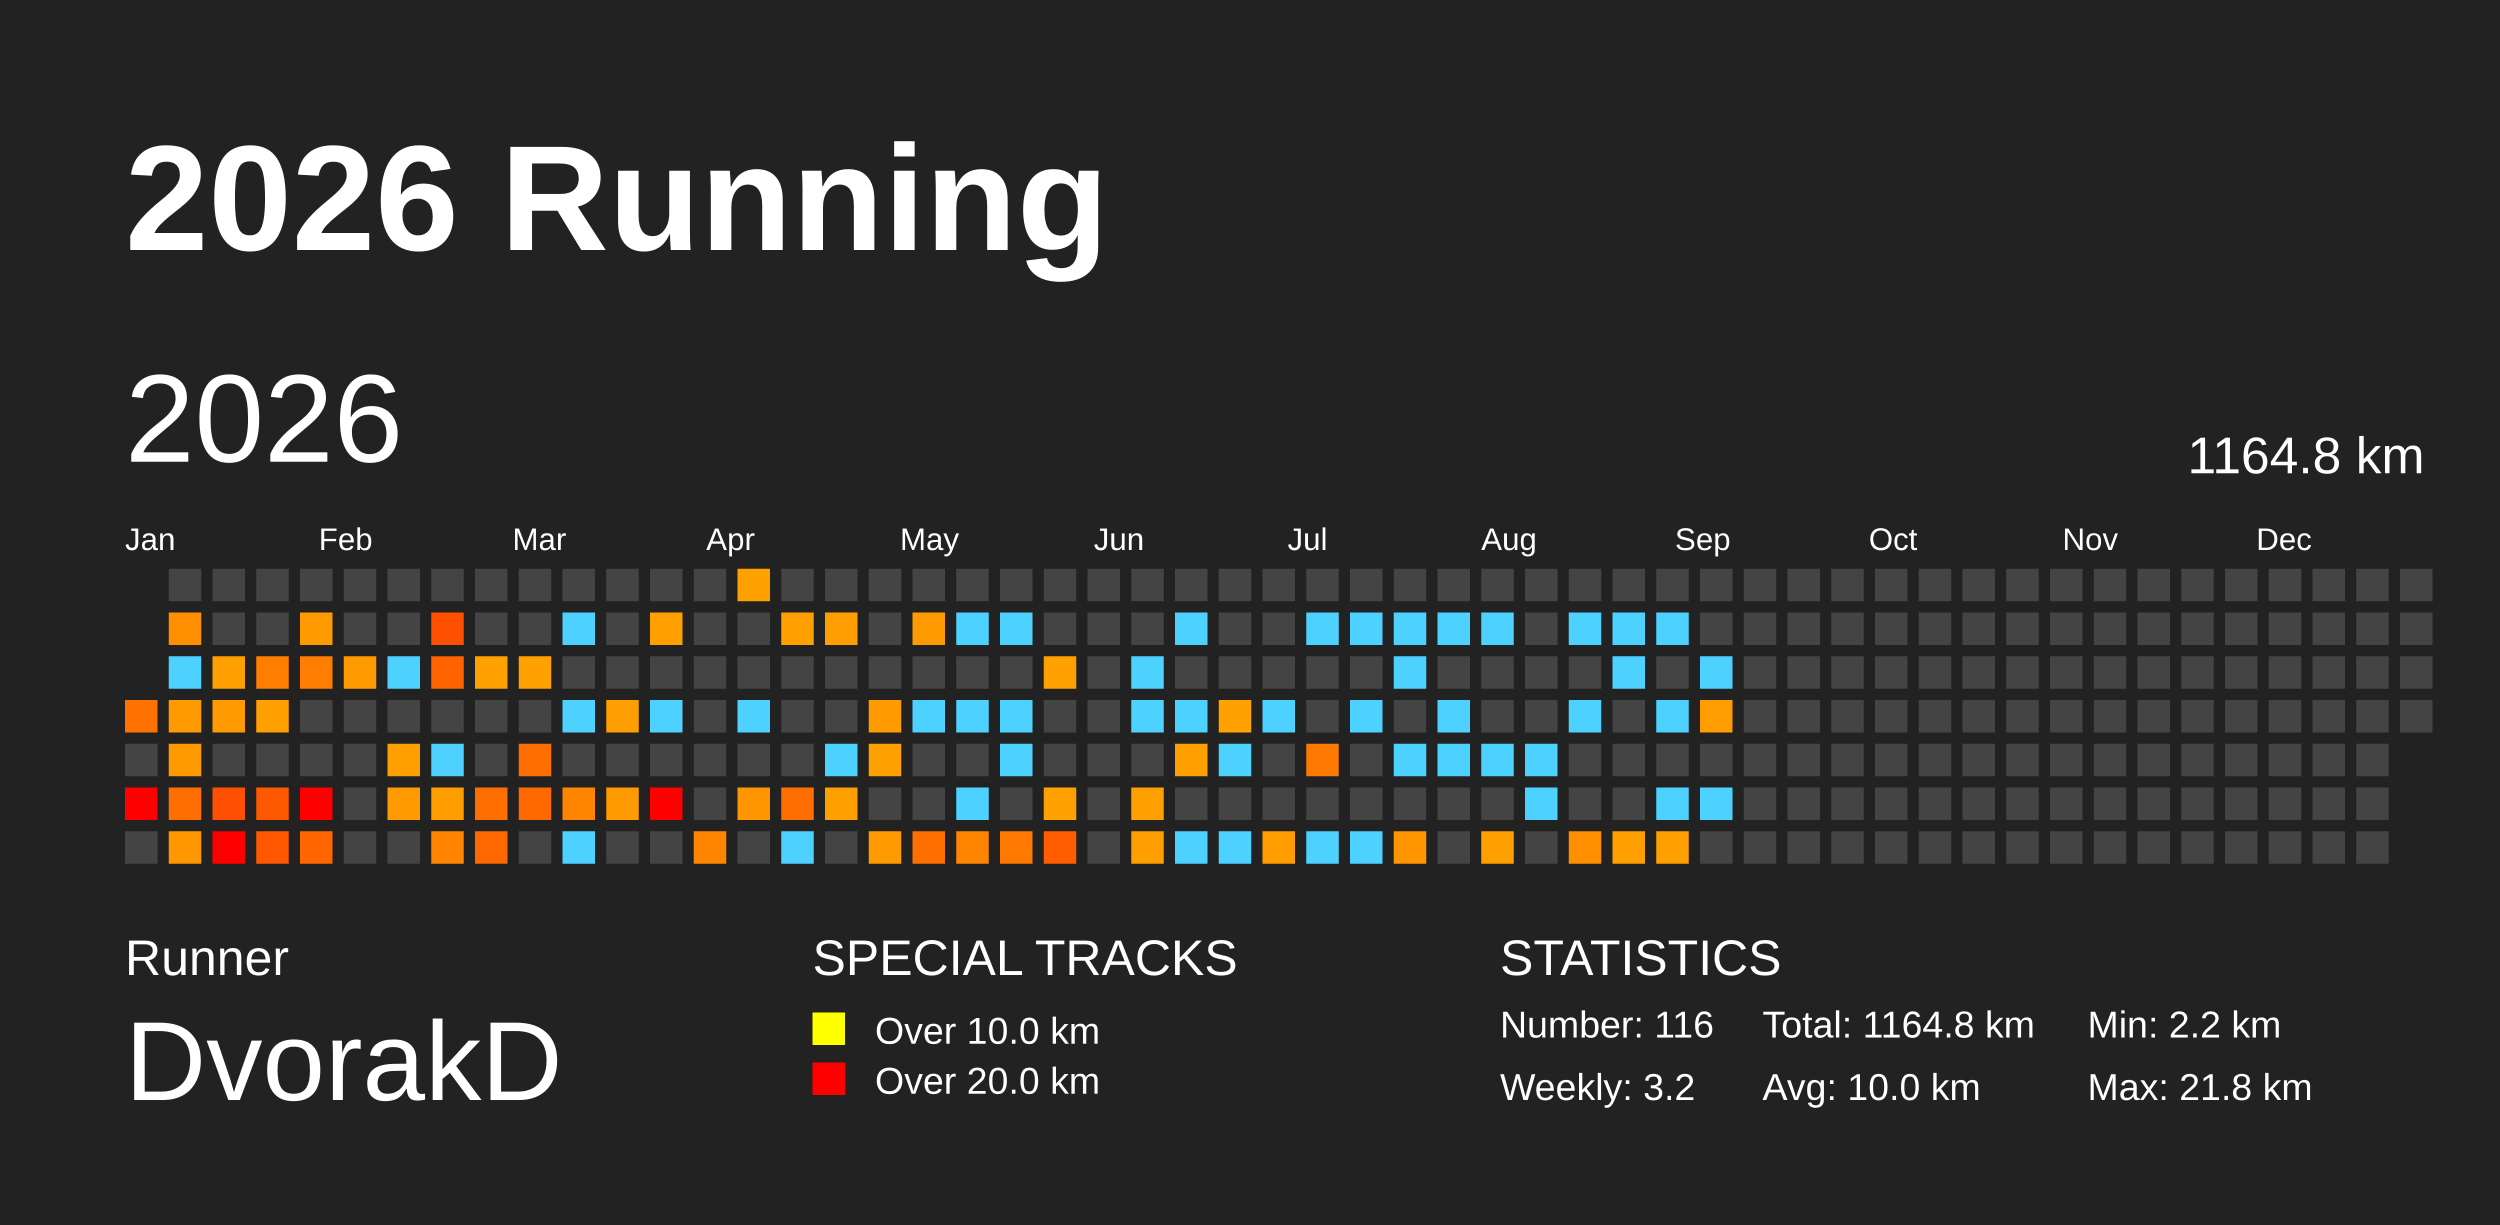
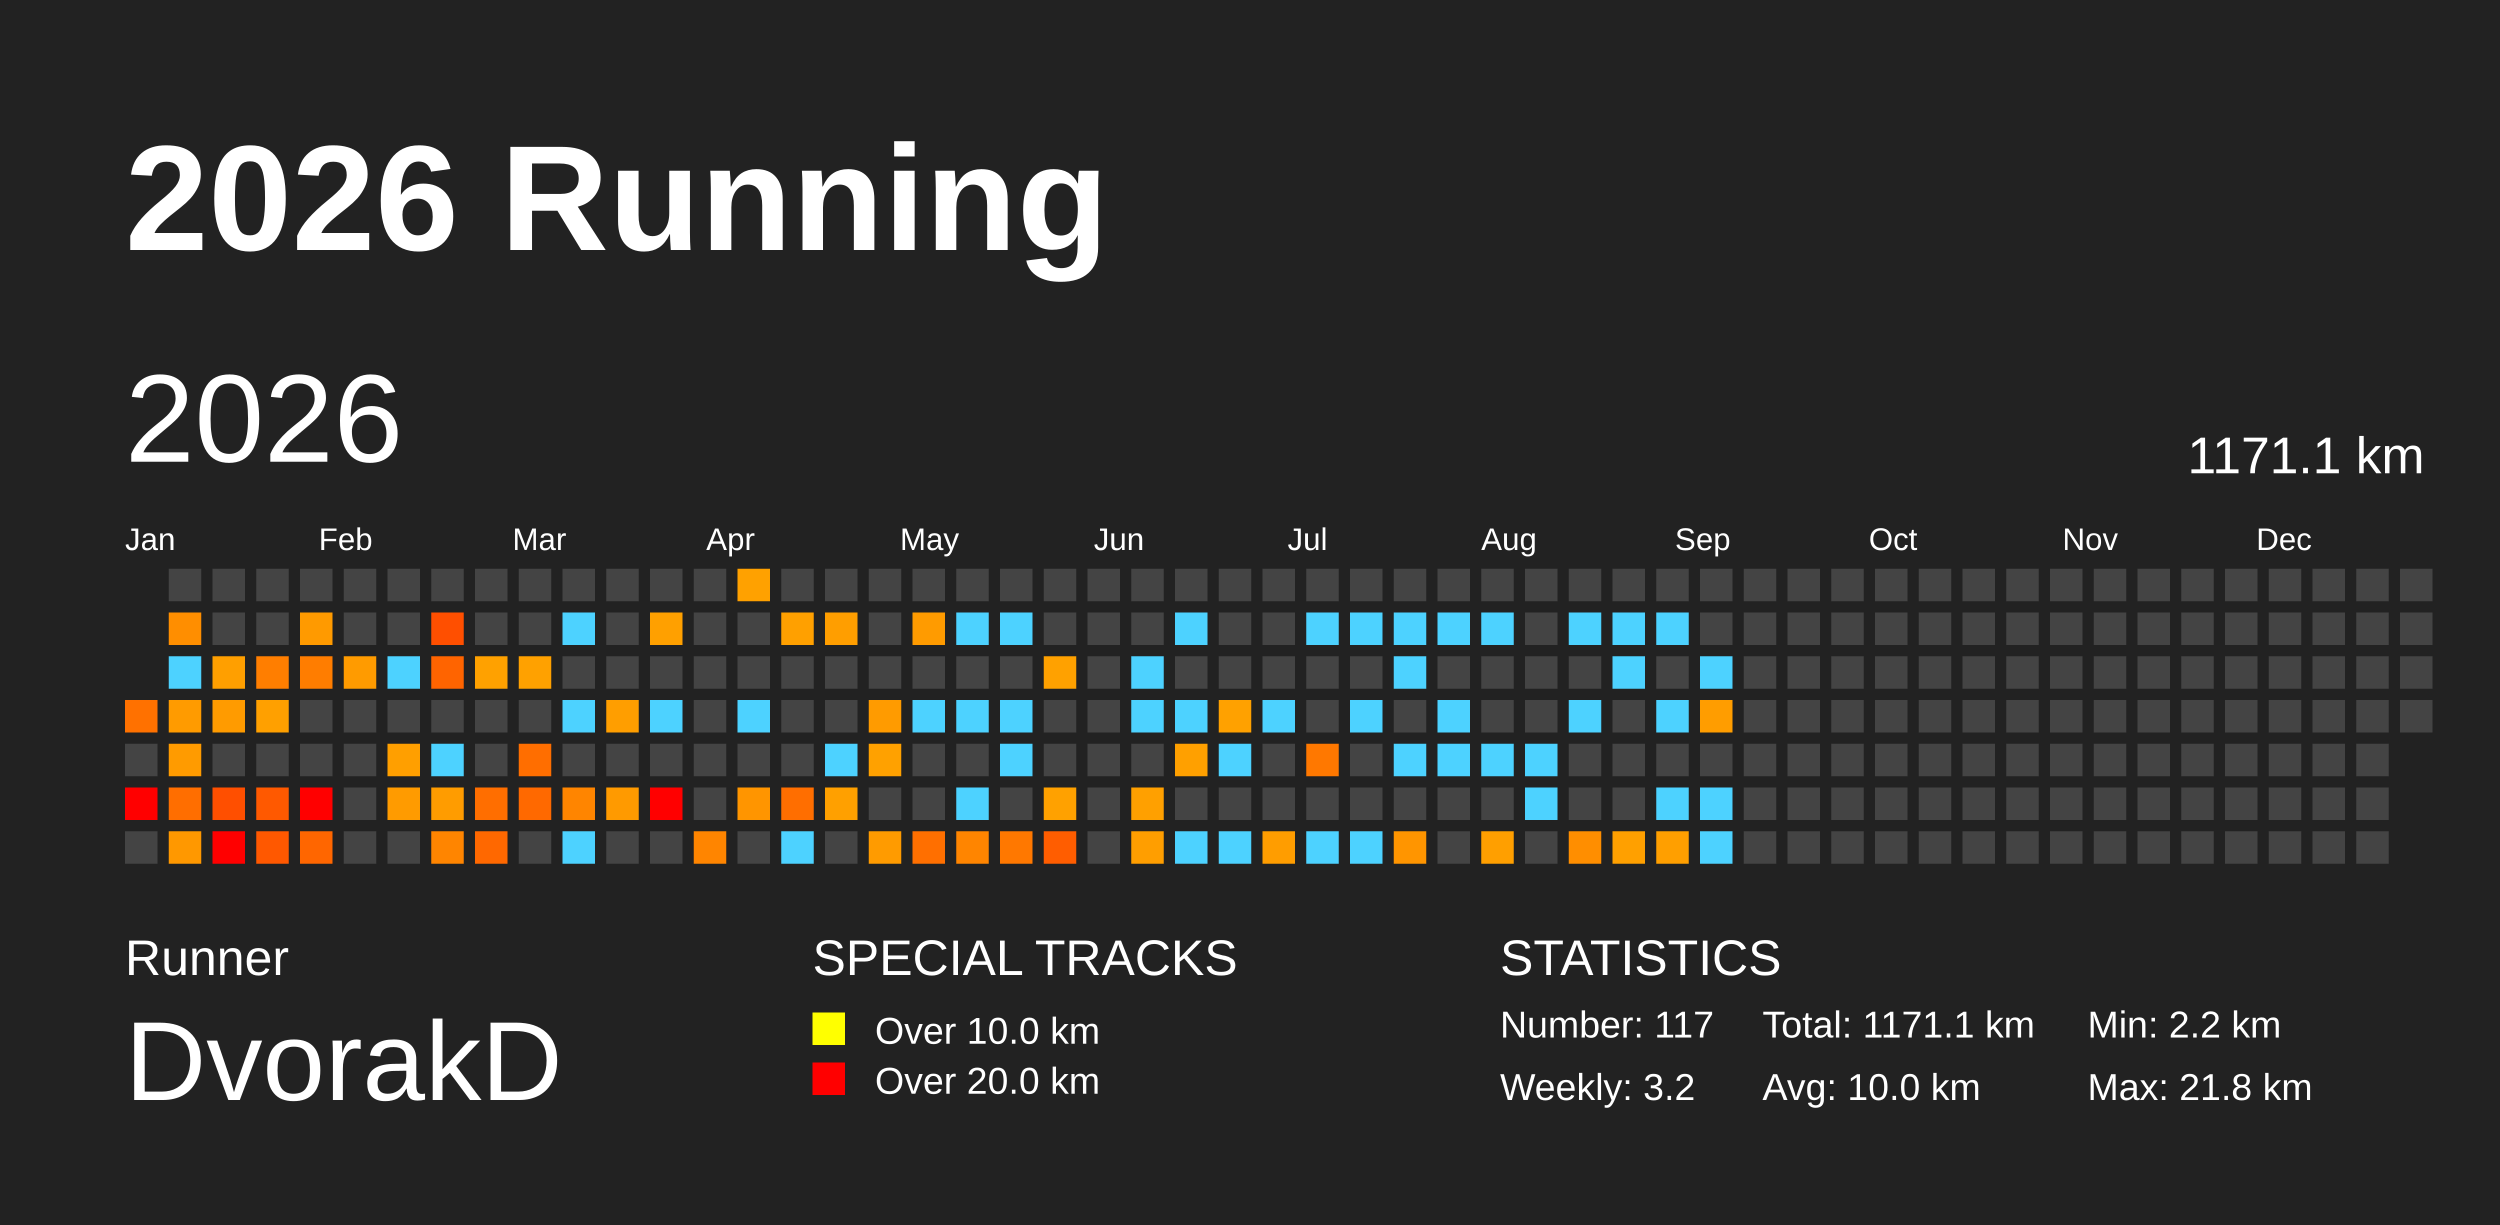
<svg xmlns="http://www.w3.org/2000/svg" baseProfile="full" height="98mm" version="1.1" viewBox="0,0,200,98" width="200mm">
  <defs />
  <rect fill="#222222" height="98" width="200" x="0" y="0" />
  <text fill="#FFFFFF" style="font-size:12px; font-family:Arial; font-weight:bold;" x="10" y="20">2026 Running</text>
  <text fill="#FFFFFF" style="font-size:4px; font-family:Arial" x="10" y="78">Runner</text>
  <text fill="#FFFFFF" style="font-size:9px; font-family:Arial" x="10" y="88">DvorakD</text>
  <text fill="#FFFFFF" style="font-size:4px; font-family:Arial" x="65" y="78">SPECIAL TRACKS</text>
  <rect fill="yellow" height="2.6" width="2.6" x="65" y="81" />
  <text fill="#FFFFFF" style="font-size:3px; font-family:Arial" x="70" y="83.5">Over 10.0 km</text>
  <rect fill="red" height="2.6" width="2.6" x="65" y="85" />
  <text fill="#FFFFFF" style="font-size:3px; font-family:Arial" x="70" y="87.5">Over 20.0 km</text>
  <text fill="#FFFFFF" style="font-size:4px; font-family:Arial" x="120" y="78">STATISTICS</text>
-   <text fill="#FFFFFF" style="font-size:3px; font-family:Arial" x="120" y="83">Number: 116</text>
+   <text fill="#FFFFFF" style="font-size:3px; font-family:Arial" x="120" y="83">Number: 117</text>
  <text fill="#FFFFFF" style="font-size:3px; font-family:Arial" x="120" y="88">Weekly: 3.2</text>
-   <text fill="#FFFFFF" style="font-size:3px; font-family:Arial" x="141" y="83">Total: 1164.8 km</text>
+   <text fill="#FFFFFF" style="font-size:3px; font-family:Arial" x="141" y="83">Total: 1171.1 km</text>
  <text fill="#FFFFFF" style="font-size:3px; font-family:Arial" x="141" y="88">Avg: 10.0 km</text>
  <text fill="#FFFFFF" style="font-size:3px; font-family:Arial" x="167" y="83">Min: 2.2 km</text>
  <text fill="#FFFFFF" style="font-size:3px; font-family:Arial" x="167" y="88">Max: 21.8 km</text>
  <text dominant-baseline="hanging" fill="#FFFFFF" style="font-size:10.0px; font-family:Arial;" x="10" y="30">2026</text>
-   <text dominant-baseline="hanging" fill="#FFFFFF" style="font-size:4.125px; font-family:Arial;" x="175" y="35">1164.8 km</text>
+   <text dominant-baseline="hanging" fill="#FFFFFF" style="font-size:4.125px; font-family:Arial;" x="175" y="35">1171.1 km</text>
  <text fill="#FFFFFF" style="font-size:2.5px; font-family:Arial" x="10.0" y="44">Jan</text>
  <text fill="#FFFFFF" style="font-size:2.5px; font-family:Arial" x="25.5" y="44">Feb</text>
  <text fill="#FFFFFF" style="font-size:2.5px; font-family:Arial" x="41.0" y="44">Mar</text>
  <text fill="#FFFFFF" style="font-size:2.5px; font-family:Arial" x="56.5" y="44">Apr</text>
  <text fill="#FFFFFF" style="font-size:2.5px; font-family:Arial" x="72.0" y="44">May</text>
  <text fill="#FFFFFF" style="font-size:2.5px; font-family:Arial" x="87.5" y="44">Jun</text>
  <text fill="#FFFFFF" style="font-size:2.5px; font-family:Arial" x="103.0" y="44">Jul</text>
  <text fill="#FFFFFF" style="font-size:2.5px; font-family:Arial" x="118.5" y="44">Aug</text>
  <text fill="#FFFFFF" style="font-size:2.5px; font-family:Arial" x="134.0" y="44">Sep</text>
  <text fill="#FFFFFF" style="font-size:2.5px; font-family:Arial" x="149.5" y="44">Oct</text>
  <text fill="#FFFFFF" style="font-size:2.5px; font-family:Arial" x="165.0" y="44">Nov</text>
  <text fill="#FFFFFF" style="font-size:2.5px; font-family:Arial" x="180.5" y="44">Dec</text>
  <rect fill="#ff7100" height="2.6" width="2.6" x="10.0" y="56.0" />
  <rect fill="#444444" height="2.6" width="2.6" x="10.0" y="59.5" />
  <rect fill="red" height="2.6" width="2.6" x="10.0" y="63.0" />
  <rect fill="#444444" height="2.6" width="2.6" x="10.0" y="66.5" />
  <rect fill="#444444" height="2.6" width="2.6" x="13.5" y="45.5" />
  <rect fill="#ff8e00" height="2.6" width="2.6" x="13.5" y="49.0" />
  <rect fill="#4dd2ff" height="2.6" width="2.6" x="13.5" y="52.5" />
  <rect fill="#ff9b00" height="2.6" width="2.6" x="13.5" y="56.0" />
  <rect fill="#ff9b00" height="2.6" width="2.6" x="13.5" y="59.5" />
  <rect fill="#ff6e00" height="2.6" width="2.6" x="13.5" y="63.0" />
  <rect fill="#ff9800" height="2.6" width="2.6" x="13.5" y="66.5" />
  <rect fill="#444444" height="2.6" width="2.6" x="17.0" y="45.5" />
  <rect fill="#444444" height="2.6" width="2.6" x="17.0" y="49.0" />
  <rect fill="#ff9f00" height="2.6" width="2.6" x="17.0" y="52.5" />
  <rect fill="#ff9b00" height="2.6" width="2.6" x="17.0" y="56.0" />
  <rect fill="#444444" height="2.6" width="2.6" x="17.0" y="59.5" />
  <rect fill="#ff4f00" height="2.6" width="2.6" x="17.0" y="63.0" />
  <rect fill="red" height="2.6" width="2.6" x="17.0" y="66.5" />
  <rect fill="#444444" height="2.6" width="2.6" x="20.5" y="45.5" />
  <rect fill="#444444" height="2.6" width="2.6" x="20.5" y="49.0" />
  <rect fill="#ff7e00" height="2.6" width="2.6" x="20.5" y="52.5" />
  <rect fill="#ffa000" height="2.6" width="2.6" x="20.5" y="56.0" />
  <rect fill="#444444" height="2.6" width="2.6" x="20.5" y="59.5" />
  <rect fill="#ff5900" height="2.6" width="2.6" x="20.5" y="63.0" />
  <rect fill="#ff5800" height="2.6" width="2.6" x="20.5" y="66.5" />
  <rect fill="#444444" height="2.6" width="2.6" x="24.0" y="45.5" />
  <rect fill="#ff9a00" height="2.6" width="2.6" x="24.0" y="49.0" />
  <rect fill="#ff7d00" height="2.6" width="2.6" x="24.0" y="52.5" />
  <rect fill="#444444" height="2.6" width="2.6" x="24.0" y="56.0" />
  <rect fill="#444444" height="2.6" width="2.6" x="24.0" y="59.5" />
  <rect fill="red" height="2.6" width="2.6" x="24.0" y="63.0" />
  <rect fill="#ff6600" height="2.6" width="2.6" x="24.0" y="66.5" />
  <rect fill="#444444" height="2.6" width="2.6" x="27.5" y="45.5" />
  <rect fill="#444444" height="2.6" width="2.6" x="27.5" y="49.0" />
  <rect fill="#ff9b00" height="2.6" width="2.6" x="27.5" y="52.5" />
  <rect fill="#444444" height="2.6" width="2.6" x="27.5" y="56.0" />
  <rect fill="#444444" height="2.6" width="2.6" x="27.5" y="59.5" />
  <rect fill="#444444" height="2.6" width="2.6" x="27.5" y="63.0" />
  <rect fill="#444444" height="2.6" width="2.6" x="27.5" y="66.5" />
  <rect fill="#444444" height="2.6" width="2.6" x="31.0" y="45.5" />
  <rect fill="#444444" height="2.6" width="2.6" x="31.0" y="49.0" />
  <rect fill="#4dd2ff" height="2.6" width="2.6" x="31.0" y="52.5" />
  <rect fill="#444444" height="2.6" width="2.6" x="31.0" y="56.0" />
  <rect fill="#ff9f00" height="2.6" width="2.6" x="31.0" y="59.5" />
  <rect fill="#ff9b00" height="2.6" width="2.6" x="31.0" y="63.0" />
  <rect fill="#444444" height="2.6" width="2.6" x="31.0" y="66.5" />
  <rect fill="#444444" height="2.6" width="2.6" x="34.5" y="45.5" />
  <rect fill="#ff4f00" height="2.6" width="2.6" x="34.5" y="49.0" />
  <rect fill="#ff6400" height="2.6" width="2.6" x="34.5" y="52.5" />
  <rect fill="#444444" height="2.6" width="2.6" x="34.5" y="56.0" />
  <rect fill="#4dd2ff" height="2.6" width="2.6" x="34.5" y="59.5" />
  <rect fill="#ff9c00" height="2.6" width="2.6" x="34.5" y="63.0" />
  <rect fill="#ff8500" height="2.6" width="2.6" x="34.5" y="66.5" />
  <rect fill="#444444" height="2.6" width="2.6" x="38.0" y="45.5" />
  <rect fill="#444444" height="2.6" width="2.6" x="38.0" y="49.0" />
  <rect fill="#ffa100" height="2.6" width="2.6" x="38.0" y="52.5" />
  <rect fill="#444444" height="2.6" width="2.6" x="38.0" y="56.0" />
  <rect fill="#444444" height="2.6" width="2.6" x="38.0" y="59.5" />
  <rect fill="#ff6e00" height="2.6" width="2.6" x="38.0" y="63.0" />
  <rect fill="#ff6800" height="2.6" width="2.6" x="38.0" y="66.5" />
  <rect fill="#444444" height="2.6" width="2.6" x="41.5" y="45.5" />
  <rect fill="#444444" height="2.6" width="2.6" x="41.5" y="49.0" />
  <rect fill="#ffa100" height="2.6" width="2.6" x="41.5" y="52.5" />
  <rect fill="#444444" height="2.6" width="2.6" x="41.5" y="56.0" />
  <rect fill="#ff6e00" height="2.6" width="2.6" x="41.5" y="59.5" />
  <rect fill="#ff6900" height="2.6" width="2.6" x="41.5" y="63.0" />
  <rect fill="#444444" height="2.6" width="2.6" x="41.5" y="66.5" />
  <rect fill="#444444" height="2.6" width="2.6" x="45.0" y="45.5" />
  <rect fill="#4dd2ff" height="2.6" width="2.6" x="45.0" y="49.0" />
  <rect fill="#444444" height="2.6" width="2.6" x="45.0" y="52.5" />
  <rect fill="#4dd2ff" height="2.6" width="2.6" x="45.0" y="56.0" />
  <rect fill="#444444" height="2.6" width="2.6" x="45.0" y="59.5" />
  <rect fill="#ff8500" height="2.6" width="2.6" x="45.0" y="63.0" />
  <rect fill="#4dd2ff" height="2.6" width="2.6" x="45.0" y="66.5" />
  <rect fill="#444444" height="2.6" width="2.6" x="48.5" y="45.5" />
  <rect fill="#444444" height="2.6" width="2.6" x="48.5" y="49.0" />
  <rect fill="#444444" height="2.6" width="2.6" x="48.5" y="52.5" />
  <rect fill="#ff9e00" height="2.6" width="2.6" x="48.5" y="56.0" />
  <rect fill="#444444" height="2.6" width="2.6" x="48.5" y="59.5" />
  <rect fill="#ff9a00" height="2.6" width="2.6" x="48.5" y="63.0" />
  <rect fill="#444444" height="2.6" width="2.6" x="48.5" y="66.5" />
  <rect fill="#444444" height="2.6" width="2.6" x="52.0" y="45.5" />
  <rect fill="#ffa000" height="2.6" width="2.6" x="52.0" y="49.0" />
  <rect fill="#444444" height="2.6" width="2.6" x="52.0" y="52.5" />
  <rect fill="#4dd2ff" height="2.6" width="2.6" x="52.0" y="56.0" />
  <rect fill="#444444" height="2.6" width="2.6" x="52.0" y="59.5" />
  <rect fill="red" height="2.6" width="2.6" x="52.0" y="63.0" />
  <rect fill="#444444" height="2.6" width="2.6" x="52.0" y="66.5" />
  <rect fill="#444444" height="2.6" width="2.6" x="55.5" y="45.5" />
  <rect fill="#444444" height="2.6" width="2.6" x="55.5" y="49.0" />
  <rect fill="#444444" height="2.6" width="2.6" x="55.5" y="52.5" />
  <rect fill="#444444" height="2.6" width="2.6" x="55.5" y="56.0" />
  <rect fill="#444444" height="2.6" width="2.6" x="55.5" y="59.5" />
  <rect fill="#444444" height="2.6" width="2.6" x="55.5" y="63.0" />
  <rect fill="#ff8500" height="2.6" width="2.6" x="55.5" y="66.5" />
  <rect fill="#ffa100" height="2.6" width="2.6" x="59.0" y="45.5" />
  <rect fill="#444444" height="2.6" width="2.6" x="59.0" y="49.0" />
  <rect fill="#444444" height="2.6" width="2.6" x="59.0" y="52.5" />
  <rect fill="#4dd2ff" height="2.6" width="2.6" x="59.0" y="56.0" />
  <rect fill="#444444" height="2.6" width="2.6" x="59.0" y="59.5" />
  <rect fill="#ff9500" height="2.6" width="2.6" x="59.0" y="63.0" />
  <rect fill="#444444" height="2.6" width="2.6" x="59.0" y="66.5" />
  <rect fill="#444444" height="2.6" width="2.6" x="62.5" y="45.5" />
  <rect fill="#ffa000" height="2.6" width="2.6" x="62.5" y="49.0" />
  <rect fill="#444444" height="2.6" width="2.6" x="62.5" y="52.5" />
  <rect fill="#444444" height="2.6" width="2.6" x="62.5" y="56.0" />
  <rect fill="#444444" height="2.6" width="2.6" x="62.5" y="59.5" />
  <rect fill="#ff6e00" height="2.6" width="2.6" x="62.5" y="63.0" />
  <rect fill="#4dd2ff" height="2.6" width="2.6" x="62.5" y="66.5" />
  <rect fill="#444444" height="2.6" width="2.6" x="66.0" y="45.5" />
  <rect fill="#ff9e00" height="2.6" width="2.6" x="66.0" y="49.0" />
  <rect fill="#444444" height="2.6" width="2.6" x="66.0" y="52.5" />
  <rect fill="#444444" height="2.6" width="2.6" x="66.0" y="56.0" />
  <rect fill="#4dd2ff" height="2.6" width="2.6" x="66.0" y="59.5" />
  <rect fill="#ffa000" height="2.6" width="2.6" x="66.0" y="63.0" />
  <rect fill="#444444" height="2.6" width="2.6" x="66.0" y="66.5" />
  <rect fill="#444444" height="2.6" width="2.6" x="69.5" y="45.5" />
  <rect fill="#444444" height="2.6" width="2.6" x="69.5" y="49.0" />
  <rect fill="#444444" height="2.6" width="2.6" x="69.5" y="52.5" />
  <rect fill="#ff9b00" height="2.6" width="2.6" x="69.5" y="56.0" />
  <rect fill="#ffa100" height="2.6" width="2.6" x="69.5" y="59.5" />
  <rect fill="#444444" height="2.6" width="2.6" x="69.5" y="63.0" />
  <rect fill="#ff9b00" height="2.6" width="2.6" x="69.5" y="66.5" />
  <rect fill="#444444" height="2.6" width="2.6" x="73.0" y="45.5" />
  <rect fill="#ff9b00" height="2.6" width="2.6" x="73.0" y="49.0" />
  <rect fill="#444444" height="2.6" width="2.6" x="73.0" y="52.5" />
  <rect fill="#4dd2ff" height="2.6" width="2.6" x="73.0" y="56.0" />
  <rect fill="#444444" height="2.6" width="2.6" x="73.0" y="59.5" />
  <rect fill="#444444" height="2.6" width="2.6" x="73.0" y="63.0" />
  <rect fill="#ff6f00" height="2.6" width="2.6" x="73.0" y="66.5" />
  <rect fill="#444444" height="2.6" width="2.6" x="76.5" y="45.5" />
  <rect fill="#4dd2ff" height="2.6" width="2.6" x="76.5" y="49.0" />
  <rect fill="#444444" height="2.6" width="2.6" x="76.5" y="52.5" />
  <rect fill="#4dd2ff" height="2.6" width="2.6" x="76.5" y="56.0" />
  <rect fill="#444444" height="2.6" width="2.6" x="76.5" y="59.5" />
  <rect fill="#4dd2ff" height="2.6" width="2.6" x="76.5" y="63.0" />
  <rect fill="#ff8500" height="2.6" width="2.6" x="76.5" y="66.5" />
  <rect fill="#444444" height="2.6" width="2.6" x="80.0" y="45.5" />
  <rect fill="#4dd2ff" height="2.6" width="2.6" x="80.0" y="49.0" />
  <rect fill="#444444" height="2.6" width="2.6" x="80.0" y="52.5" />
  <rect fill="#4dd2ff" height="2.6" width="2.6" x="80.0" y="56.0" />
  <rect fill="#4dd2ff" height="2.6" width="2.6" x="80.0" y="59.5" />
  <rect fill="#444444" height="2.6" width="2.6" x="80.0" y="63.0" />
  <rect fill="#ff7800" height="2.6" width="2.6" x="80.0" y="66.5" />
  <rect fill="#444444" height="2.6" width="2.6" x="83.5" y="45.5" />
  <rect fill="#444444" height="2.6" width="2.6" x="83.5" y="49.0" />
  <rect fill="#ffa100" height="2.6" width="2.6" x="83.5" y="52.5" />
  <rect fill="#444444" height="2.6" width="2.6" x="83.5" y="56.0" />
  <rect fill="#444444" height="2.6" width="2.6" x="83.5" y="59.5" />
  <rect fill="#ffa100" height="2.6" width="2.6" x="83.5" y="63.0" />
  <rect fill="#ff5d00" height="2.6" width="2.6" x="83.5" y="66.5" />
  <rect fill="#444444" height="2.6" width="2.6" x="87.0" y="45.5" />
  <rect fill="#444444" height="2.6" width="2.6" x="87.0" y="49.0" />
  <rect fill="#444444" height="2.6" width="2.6" x="87.0" y="52.5" />
  <rect fill="#444444" height="2.6" width="2.6" x="87.0" y="56.0" />
  <rect fill="#444444" height="2.6" width="2.6" x="87.0" y="59.5" />
  <rect fill="#444444" height="2.6" width="2.6" x="87.0" y="63.0" />
  <rect fill="#444444" height="2.6" width="2.6" x="87.0" y="66.5" />
  <rect fill="#444444" height="2.6" width="2.6" x="90.5" y="45.5" />
  <rect fill="#444444" height="2.6" width="2.6" x="90.5" y="49.0" />
  <rect fill="#4dd2ff" height="2.6" width="2.6" x="90.5" y="52.5" />
  <rect fill="#4dd2ff" height="2.6" width="2.6" x="90.5" y="56.0" />
  <rect fill="#444444" height="2.6" width="2.6" x="90.5" y="59.5" />
  <rect fill="#ffa000" height="2.6" width="2.6" x="90.5" y="63.0" />
  <rect fill="#ff9e00" height="2.6" width="2.6" x="90.5" y="66.5" />
  <rect fill="#444444" height="2.6" width="2.6" x="94.0" y="45.5" />
  <rect fill="#4dd2ff" height="2.6" width="2.6" x="94.0" y="49.0" />
  <rect fill="#444444" height="2.6" width="2.6" x="94.0" y="52.5" />
  <rect fill="#4dd2ff" height="2.6" width="2.6" x="94.0" y="56.0" />
  <rect fill="#ffa000" height="2.6" width="2.6" x="94.0" y="59.5" />
  <rect fill="#444444" height="2.6" width="2.6" x="94.0" y="63.0" />
  <rect fill="#4dd2ff" height="2.6" width="2.6" x="94.0" y="66.5" />
  <rect fill="#444444" height="2.6" width="2.6" x="97.5" y="45.5" />
  <rect fill="#444444" height="2.6" width="2.6" x="97.5" y="49.0" />
  <rect fill="#444444" height="2.6" width="2.6" x="97.5" y="52.5" />
  <rect fill="#ffa100" height="2.6" width="2.6" x="97.5" y="56.0" />
  <rect fill="#4dd2ff" height="2.6" width="2.6" x="97.5" y="59.5" />
  <rect fill="#444444" height="2.6" width="2.6" x="97.5" y="63.0" />
  <rect fill="#4dd2ff" height="2.6" width="2.6" x="97.5" y="66.5" />
  <rect fill="#444444" height="2.6" width="2.6" x="101.0" y="45.5" />
  <rect fill="#444444" height="2.6" width="2.6" x="101.0" y="49.0" />
  <rect fill="#444444" height="2.6" width="2.6" x="101.0" y="52.5" />
  <rect fill="#4dd2ff" height="2.6" width="2.6" x="101.0" y="56.0" />
  <rect fill="#444444" height="2.6" width="2.6" x="101.0" y="59.5" />
  <rect fill="#444444" height="2.6" width="2.6" x="101.0" y="63.0" />
  <rect fill="#ff9d00" height="2.6" width="2.6" x="101.0" y="66.5" />
  <rect fill="#444444" height="2.6" width="2.6" x="104.5" y="45.5" />
  <rect fill="#4dd2ff" height="2.6" width="2.6" x="104.5" y="49.0" />
  <rect fill="#444444" height="2.6" width="2.6" x="104.5" y="52.5" />
  <rect fill="#444444" height="2.6" width="2.6" x="104.5" y="56.0" />
  <rect fill="#ff7800" height="2.6" width="2.6" x="104.5" y="59.5" />
  <rect fill="#444444" height="2.6" width="2.6" x="104.5" y="63.0" />
  <rect fill="#4dd2ff" height="2.6" width="2.6" x="104.5" y="66.5" />
  <rect fill="#444444" height="2.6" width="2.6" x="108.0" y="45.5" />
  <rect fill="#4dd2ff" height="2.6" width="2.6" x="108.0" y="49.0" />
  <rect fill="#444444" height="2.6" width="2.6" x="108.0" y="52.5" />
  <rect fill="#4dd2ff" height="2.6" width="2.6" x="108.0" y="56.0" />
  <rect fill="#444444" height="2.6" width="2.6" x="108.0" y="59.5" />
  <rect fill="#444444" height="2.6" width="2.6" x="108.0" y="63.0" />
  <rect fill="#4dd2ff" height="2.6" width="2.6" x="108.0" y="66.5" />
  <rect fill="#444444" height="2.6" width="2.6" x="111.5" y="45.5" />
  <rect fill="#4dd2ff" height="2.6" width="2.6" x="111.5" y="49.0" />
  <rect fill="#4dd2ff" height="2.6" width="2.6" x="111.5" y="52.5" />
  <rect fill="#444444" height="2.6" width="2.6" x="111.5" y="56.0" />
  <rect fill="#4dd2ff" height="2.6" width="2.6" x="111.5" y="59.5" />
  <rect fill="#444444" height="2.6" width="2.6" x="111.5" y="63.0" />
  <rect fill="#ff9500" height="2.6" width="2.6" x="111.5" y="66.5" />
  <rect fill="#444444" height="2.6" width="2.6" x="115.0" y="45.5" />
  <rect fill="#4dd2ff" height="2.6" width="2.6" x="115.0" y="49.0" />
  <rect fill="#444444" height="2.6" width="2.6" x="115.0" y="52.5" />
  <rect fill="#4dd2ff" height="2.6" width="2.6" x="115.0" y="56.0" />
  <rect fill="#4dd2ff" height="2.6" width="2.6" x="115.0" y="59.5" />
  <rect fill="#444444" height="2.6" width="2.6" x="115.0" y="63.0" />
  <rect fill="#444444" height="2.6" width="2.6" x="115.0" y="66.5" />
  <rect fill="#444444" height="2.6" width="2.6" x="118.5" y="45.5" />
  <rect fill="#4dd2ff" height="2.6" width="2.6" x="118.5" y="49.0" />
  <rect fill="#444444" height="2.6" width="2.6" x="118.5" y="52.5" />
  <rect fill="#444444" height="2.6" width="2.6" x="118.5" y="56.0" />
  <rect fill="#4dd2ff" height="2.6" width="2.6" x="118.5" y="59.5" />
  <rect fill="#444444" height="2.6" width="2.6" x="118.5" y="63.0" />
  <rect fill="#ff9f00" height="2.6" width="2.6" x="118.5" y="66.5" />
  <rect fill="#444444" height="2.6" width="2.6" x="122.0" y="45.5" />
  <rect fill="#444444" height="2.6" width="2.6" x="122.0" y="49.0" />
  <rect fill="#444444" height="2.6" width="2.6" x="122.0" y="52.5" />
  <rect fill="#444444" height="2.6" width="2.6" x="122.0" y="56.0" />
  <rect fill="#4dd2ff" height="2.6" width="2.6" x="122.0" y="59.5" />
  <rect fill="#4dd2ff" height="2.6" width="2.6" x="122.0" y="63.0" />
  <rect fill="#444444" height="2.6" width="2.6" x="122.0" y="66.5" />
  <rect fill="#444444" height="2.6" width="2.6" x="125.5" y="45.5" />
  <rect fill="#4dd2ff" height="2.6" width="2.6" x="125.5" y="49.0" />
  <rect fill="#444444" height="2.6" width="2.6" x="125.5" y="52.5" />
  <rect fill="#4dd2ff" height="2.6" width="2.6" x="125.5" y="56.0" />
  <rect fill="#444444" height="2.6" width="2.6" x="125.5" y="59.5" />
  <rect fill="#444444" height="2.6" width="2.6" x="125.5" y="63.0" />
  <rect fill="#ff8e00" height="2.6" width="2.6" x="125.5" y="66.5" />
  <rect fill="#444444" height="2.6" width="2.6" x="129.0" y="45.5" />
  <rect fill="#4dd2ff" height="2.6" width="2.6" x="129.0" y="49.0" />
  <rect fill="#4dd2ff" height="2.6" width="2.6" x="129.0" y="52.5" />
  <rect fill="#444444" height="2.6" width="2.6" x="129.0" y="56.0" />
  <rect fill="#444444" height="2.6" width="2.6" x="129.0" y="59.5" />
  <rect fill="#444444" height="2.6" width="2.6" x="129.0" y="63.0" />
  <rect fill="#ffa000" height="2.6" width="2.6" x="129.0" y="66.5" />
  <rect fill="#444444" height="2.6" width="2.6" x="132.5" y="45.5" />
  <rect fill="#4dd2ff" height="2.6" width="2.6" x="132.5" y="49.0" />
  <rect fill="#444444" height="2.6" width="2.6" x="132.5" y="52.5" />
  <rect fill="#4dd2ff" height="2.6" width="2.6" x="132.5" y="56.0" />
  <rect fill="#444444" height="2.6" width="2.6" x="132.5" y="59.5" />
  <rect fill="#4dd2ff" height="2.6" width="2.6" x="132.5" y="63.0" />
  <rect fill="#ff9f00" height="2.6" width="2.6" x="132.5" y="66.5" />
  <rect fill="#444444" height="2.6" width="2.6" x="136.0" y="45.5" />
  <rect fill="#444444" height="2.6" width="2.6" x="136.0" y="49.0" />
  <rect fill="#4dd2ff" height="2.6" width="2.6" x="136.0" y="52.5" />
  <rect fill="#ff9d00" height="2.6" width="2.6" x="136.0" y="56.0" />
  <rect fill="#444444" height="2.6" width="2.6" x="136.0" y="59.5" />
  <rect fill="#4dd2ff" height="2.6" width="2.6" x="136.0" y="63.0" />
-   <rect fill="#444444" height="2.6" width="2.6" x="136.0" y="66.5" />
+   <rect fill="#4dd2ff" height="2.6" width="2.6" x="136.0" y="66.5" />
  <rect fill="#444444" height="2.6" width="2.6" x="139.5" y="45.5" />
  <rect fill="#444444" height="2.6" width="2.6" x="139.5" y="49.0" />
  <rect fill="#444444" height="2.6" width="2.6" x="139.5" y="52.5" />
  <rect fill="#444444" height="2.6" width="2.6" x="139.5" y="56.0" />
  <rect fill="#444444" height="2.6" width="2.6" x="139.5" y="59.5" />
  <rect fill="#444444" height="2.6" width="2.6" x="139.5" y="63.0" />
  <rect fill="#444444" height="2.6" width="2.6" x="139.5" y="66.5" />
  <rect fill="#444444" height="2.6" width="2.6" x="143.0" y="45.5" />
  <rect fill="#444444" height="2.6" width="2.6" x="143.0" y="49.0" />
  <rect fill="#444444" height="2.6" width="2.6" x="143.0" y="52.5" />
  <rect fill="#444444" height="2.6" width="2.6" x="143.0" y="56.0" />
  <rect fill="#444444" height="2.6" width="2.6" x="143.0" y="59.5" />
  <rect fill="#444444" height="2.6" width="2.6" x="143.0" y="63.0" />
  <rect fill="#444444" height="2.6" width="2.6" x="143.0" y="66.5" />
  <rect fill="#444444" height="2.6" width="2.6" x="146.5" y="45.5" />
  <rect fill="#444444" height="2.6" width="2.6" x="146.5" y="49.0" />
  <rect fill="#444444" height="2.6" width="2.6" x="146.5" y="52.5" />
  <rect fill="#444444" height="2.6" width="2.6" x="146.5" y="56.0" />
  <rect fill="#444444" height="2.6" width="2.6" x="146.5" y="59.5" />
  <rect fill="#444444" height="2.6" width="2.6" x="146.5" y="63.0" />
  <rect fill="#444444" height="2.6" width="2.6" x="146.5" y="66.5" />
  <rect fill="#444444" height="2.6" width="2.6" x="150.0" y="45.5" />
  <rect fill="#444444" height="2.6" width="2.6" x="150.0" y="49.0" />
  <rect fill="#444444" height="2.6" width="2.6" x="150.0" y="52.5" />
  <rect fill="#444444" height="2.6" width="2.6" x="150.0" y="56.0" />
  <rect fill="#444444" height="2.6" width="2.6" x="150.0" y="59.5" />
  <rect fill="#444444" height="2.6" width="2.6" x="150.0" y="63.0" />
  <rect fill="#444444" height="2.6" width="2.6" x="150.0" y="66.5" />
  <rect fill="#444444" height="2.6" width="2.6" x="153.5" y="45.5" />
  <rect fill="#444444" height="2.6" width="2.6" x="153.5" y="49.0" />
  <rect fill="#444444" height="2.6" width="2.6" x="153.5" y="52.5" />
  <rect fill="#444444" height="2.6" width="2.6" x="153.5" y="56.0" />
  <rect fill="#444444" height="2.6" width="2.6" x="153.5" y="59.5" />
  <rect fill="#444444" height="2.6" width="2.6" x="153.5" y="63.0" />
  <rect fill="#444444" height="2.6" width="2.6" x="153.5" y="66.5" />
  <rect fill="#444444" height="2.6" width="2.6" x="157.0" y="45.5" />
  <rect fill="#444444" height="2.6" width="2.6" x="157.0" y="49.0" />
  <rect fill="#444444" height="2.6" width="2.6" x="157.0" y="52.5" />
  <rect fill="#444444" height="2.6" width="2.6" x="157.0" y="56.0" />
  <rect fill="#444444" height="2.6" width="2.6" x="157.0" y="59.5" />
  <rect fill="#444444" height="2.6" width="2.6" x="157.0" y="63.0" />
  <rect fill="#444444" height="2.6" width="2.6" x="157.0" y="66.5" />
  <rect fill="#444444" height="2.6" width="2.6" x="160.5" y="45.5" />
  <rect fill="#444444" height="2.6" width="2.6" x="160.5" y="49.0" />
  <rect fill="#444444" height="2.6" width="2.6" x="160.5" y="52.5" />
  <rect fill="#444444" height="2.6" width="2.6" x="160.5" y="56.0" />
  <rect fill="#444444" height="2.6" width="2.6" x="160.5" y="59.5" />
  <rect fill="#444444" height="2.6" width="2.6" x="160.5" y="63.0" />
  <rect fill="#444444" height="2.6" width="2.6" x="160.5" y="66.5" />
  <rect fill="#444444" height="2.6" width="2.6" x="164.0" y="45.5" />
  <rect fill="#444444" height="2.6" width="2.6" x="164.0" y="49.0" />
  <rect fill="#444444" height="2.6" width="2.6" x="164.0" y="52.5" />
  <rect fill="#444444" height="2.6" width="2.6" x="164.0" y="56.0" />
  <rect fill="#444444" height="2.6" width="2.6" x="164.0" y="59.5" />
  <rect fill="#444444" height="2.6" width="2.6" x="164.0" y="63.0" />
  <rect fill="#444444" height="2.6" width="2.6" x="164.0" y="66.5" />
  <rect fill="#444444" height="2.6" width="2.6" x="167.5" y="45.5" />
  <rect fill="#444444" height="2.6" width="2.6" x="167.5" y="49.0" />
  <rect fill="#444444" height="2.6" width="2.6" x="167.5" y="52.5" />
  <rect fill="#444444" height="2.6" width="2.6" x="167.5" y="56.0" />
  <rect fill="#444444" height="2.6" width="2.6" x="167.5" y="59.5" />
  <rect fill="#444444" height="2.6" width="2.6" x="167.5" y="63.0" />
  <rect fill="#444444" height="2.6" width="2.6" x="167.5" y="66.5" />
  <rect fill="#444444" height="2.6" width="2.6" x="171.0" y="45.5" />
  <rect fill="#444444" height="2.6" width="2.6" x="171.0" y="49.0" />
  <rect fill="#444444" height="2.6" width="2.6" x="171.0" y="52.5" />
  <rect fill="#444444" height="2.6" width="2.6" x="171.0" y="56.0" />
  <rect fill="#444444" height="2.6" width="2.6" x="171.0" y="59.5" />
  <rect fill="#444444" height="2.6" width="2.6" x="171.0" y="63.0" />
  <rect fill="#444444" height="2.6" width="2.6" x="171.0" y="66.5" />
  <rect fill="#444444" height="2.6" width="2.6" x="174.5" y="45.5" />
  <rect fill="#444444" height="2.6" width="2.6" x="174.5" y="49.0" />
  <rect fill="#444444" height="2.6" width="2.6" x="174.5" y="52.5" />
  <rect fill="#444444" height="2.6" width="2.6" x="174.5" y="56.0" />
  <rect fill="#444444" height="2.6" width="2.6" x="174.5" y="59.5" />
  <rect fill="#444444" height="2.6" width="2.6" x="174.5" y="63.0" />
  <rect fill="#444444" height="2.6" width="2.6" x="174.5" y="66.5" />
  <rect fill="#444444" height="2.6" width="2.6" x="178.0" y="45.5" />
  <rect fill="#444444" height="2.6" width="2.6" x="178.0" y="49.0" />
  <rect fill="#444444" height="2.6" width="2.6" x="178.0" y="52.5" />
  <rect fill="#444444" height="2.6" width="2.6" x="178.0" y="56.0" />
  <rect fill="#444444" height="2.6" width="2.6" x="178.0" y="59.5" />
  <rect fill="#444444" height="2.6" width="2.6" x="178.0" y="63.0" />
  <rect fill="#444444" height="2.6" width="2.6" x="178.0" y="66.5" />
  <rect fill="#444444" height="2.6" width="2.6" x="181.5" y="45.5" />
  <rect fill="#444444" height="2.6" width="2.6" x="181.5" y="49.0" />
  <rect fill="#444444" height="2.6" width="2.6" x="181.5" y="52.5" />
  <rect fill="#444444" height="2.6" width="2.6" x="181.5" y="56.0" />
  <rect fill="#444444" height="2.6" width="2.6" x="181.5" y="59.5" />
  <rect fill="#444444" height="2.6" width="2.6" x="181.5" y="63.0" />
  <rect fill="#444444" height="2.6" width="2.6" x="181.5" y="66.5" />
  <rect fill="#444444" height="2.6" width="2.6" x="185.0" y="45.5" />
  <rect fill="#444444" height="2.6" width="2.6" x="185.0" y="49.0" />
  <rect fill="#444444" height="2.6" width="2.6" x="185.0" y="52.5" />
  <rect fill="#444444" height="2.6" width="2.6" x="185.0" y="56.0" />
  <rect fill="#444444" height="2.6" width="2.6" x="185.0" y="59.5" />
  <rect fill="#444444" height="2.6" width="2.6" x="185.0" y="63.0" />
  <rect fill="#444444" height="2.6" width="2.6" x="185.0" y="66.5" />
  <rect fill="#444444" height="2.6" width="2.6" x="188.5" y="45.5" />
  <rect fill="#444444" height="2.6" width="2.6" x="188.5" y="49.0" />
  <rect fill="#444444" height="2.6" width="2.6" x="188.5" y="52.5" />
  <rect fill="#444444" height="2.6" width="2.6" x="188.5" y="56.0" />
  <rect fill="#444444" height="2.6" width="2.6" x="188.5" y="59.5" />
  <rect fill="#444444" height="2.6" width="2.6" x="188.5" y="63.0" />
  <rect fill="#444444" height="2.6" width="2.6" x="188.5" y="66.5" />
  <rect fill="#444444" height="2.6" width="2.6" x="192.0" y="45.5" />
  <rect fill="#444444" height="2.6" width="2.6" x="192.0" y="49.0" />
  <rect fill="#444444" height="2.6" width="2.6" x="192.0" y="52.5" />
  <rect fill="#444444" height="2.6" width="2.6" x="192.0" y="56.0" />
</svg>
